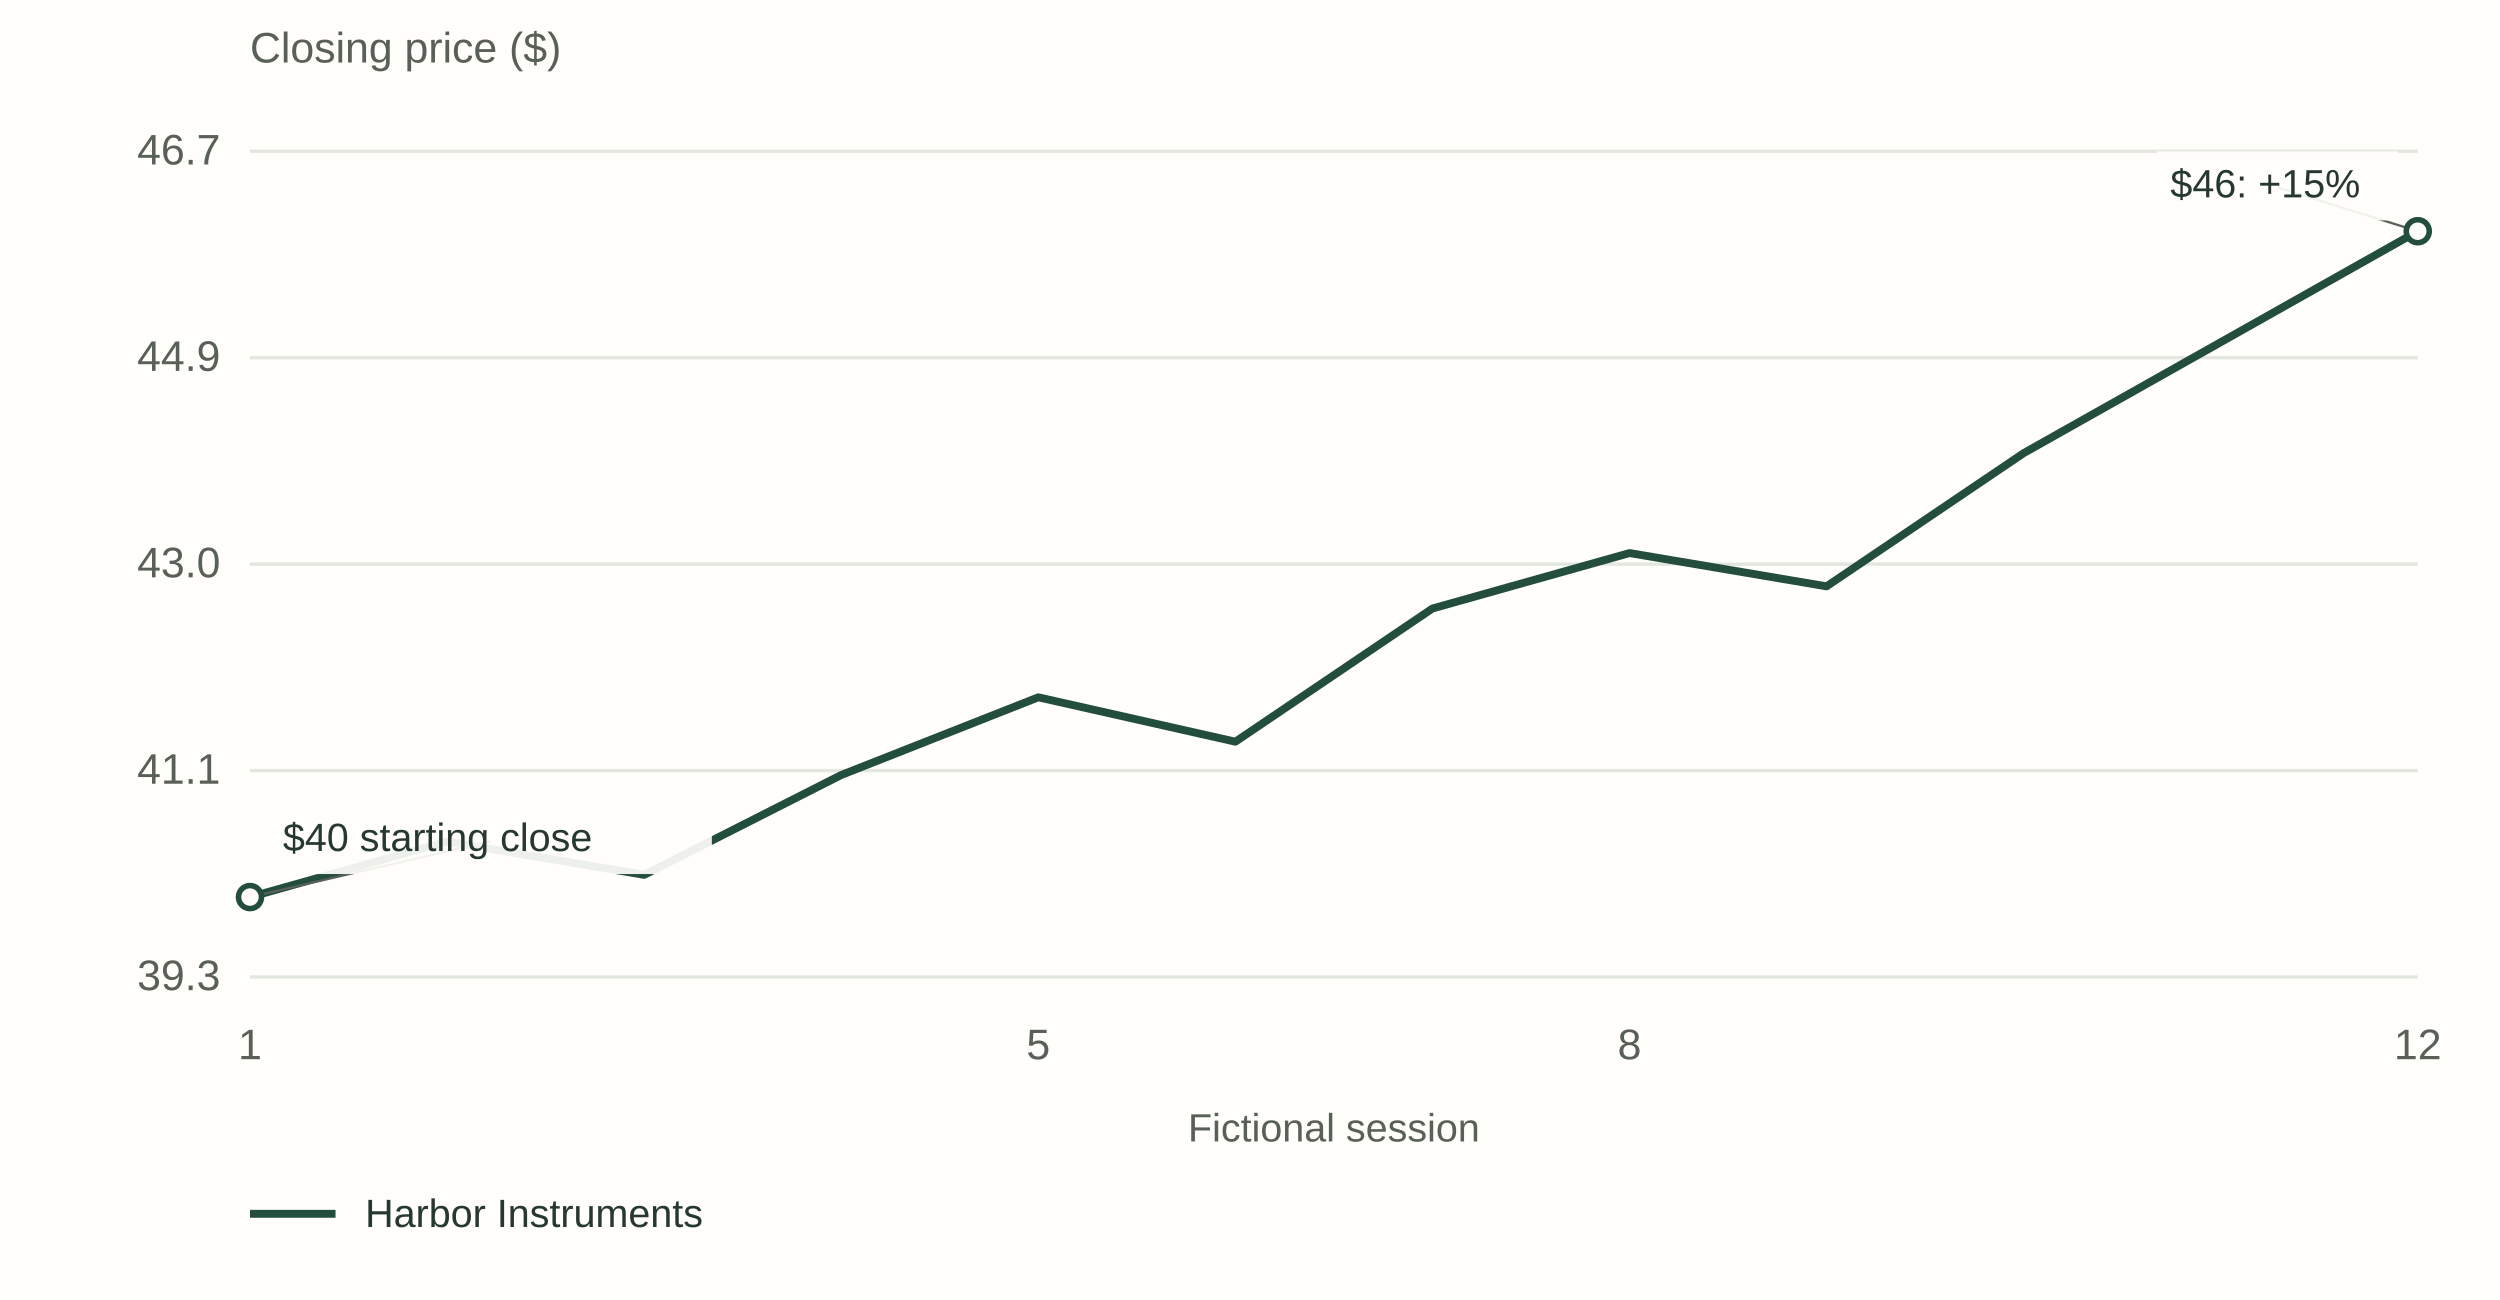
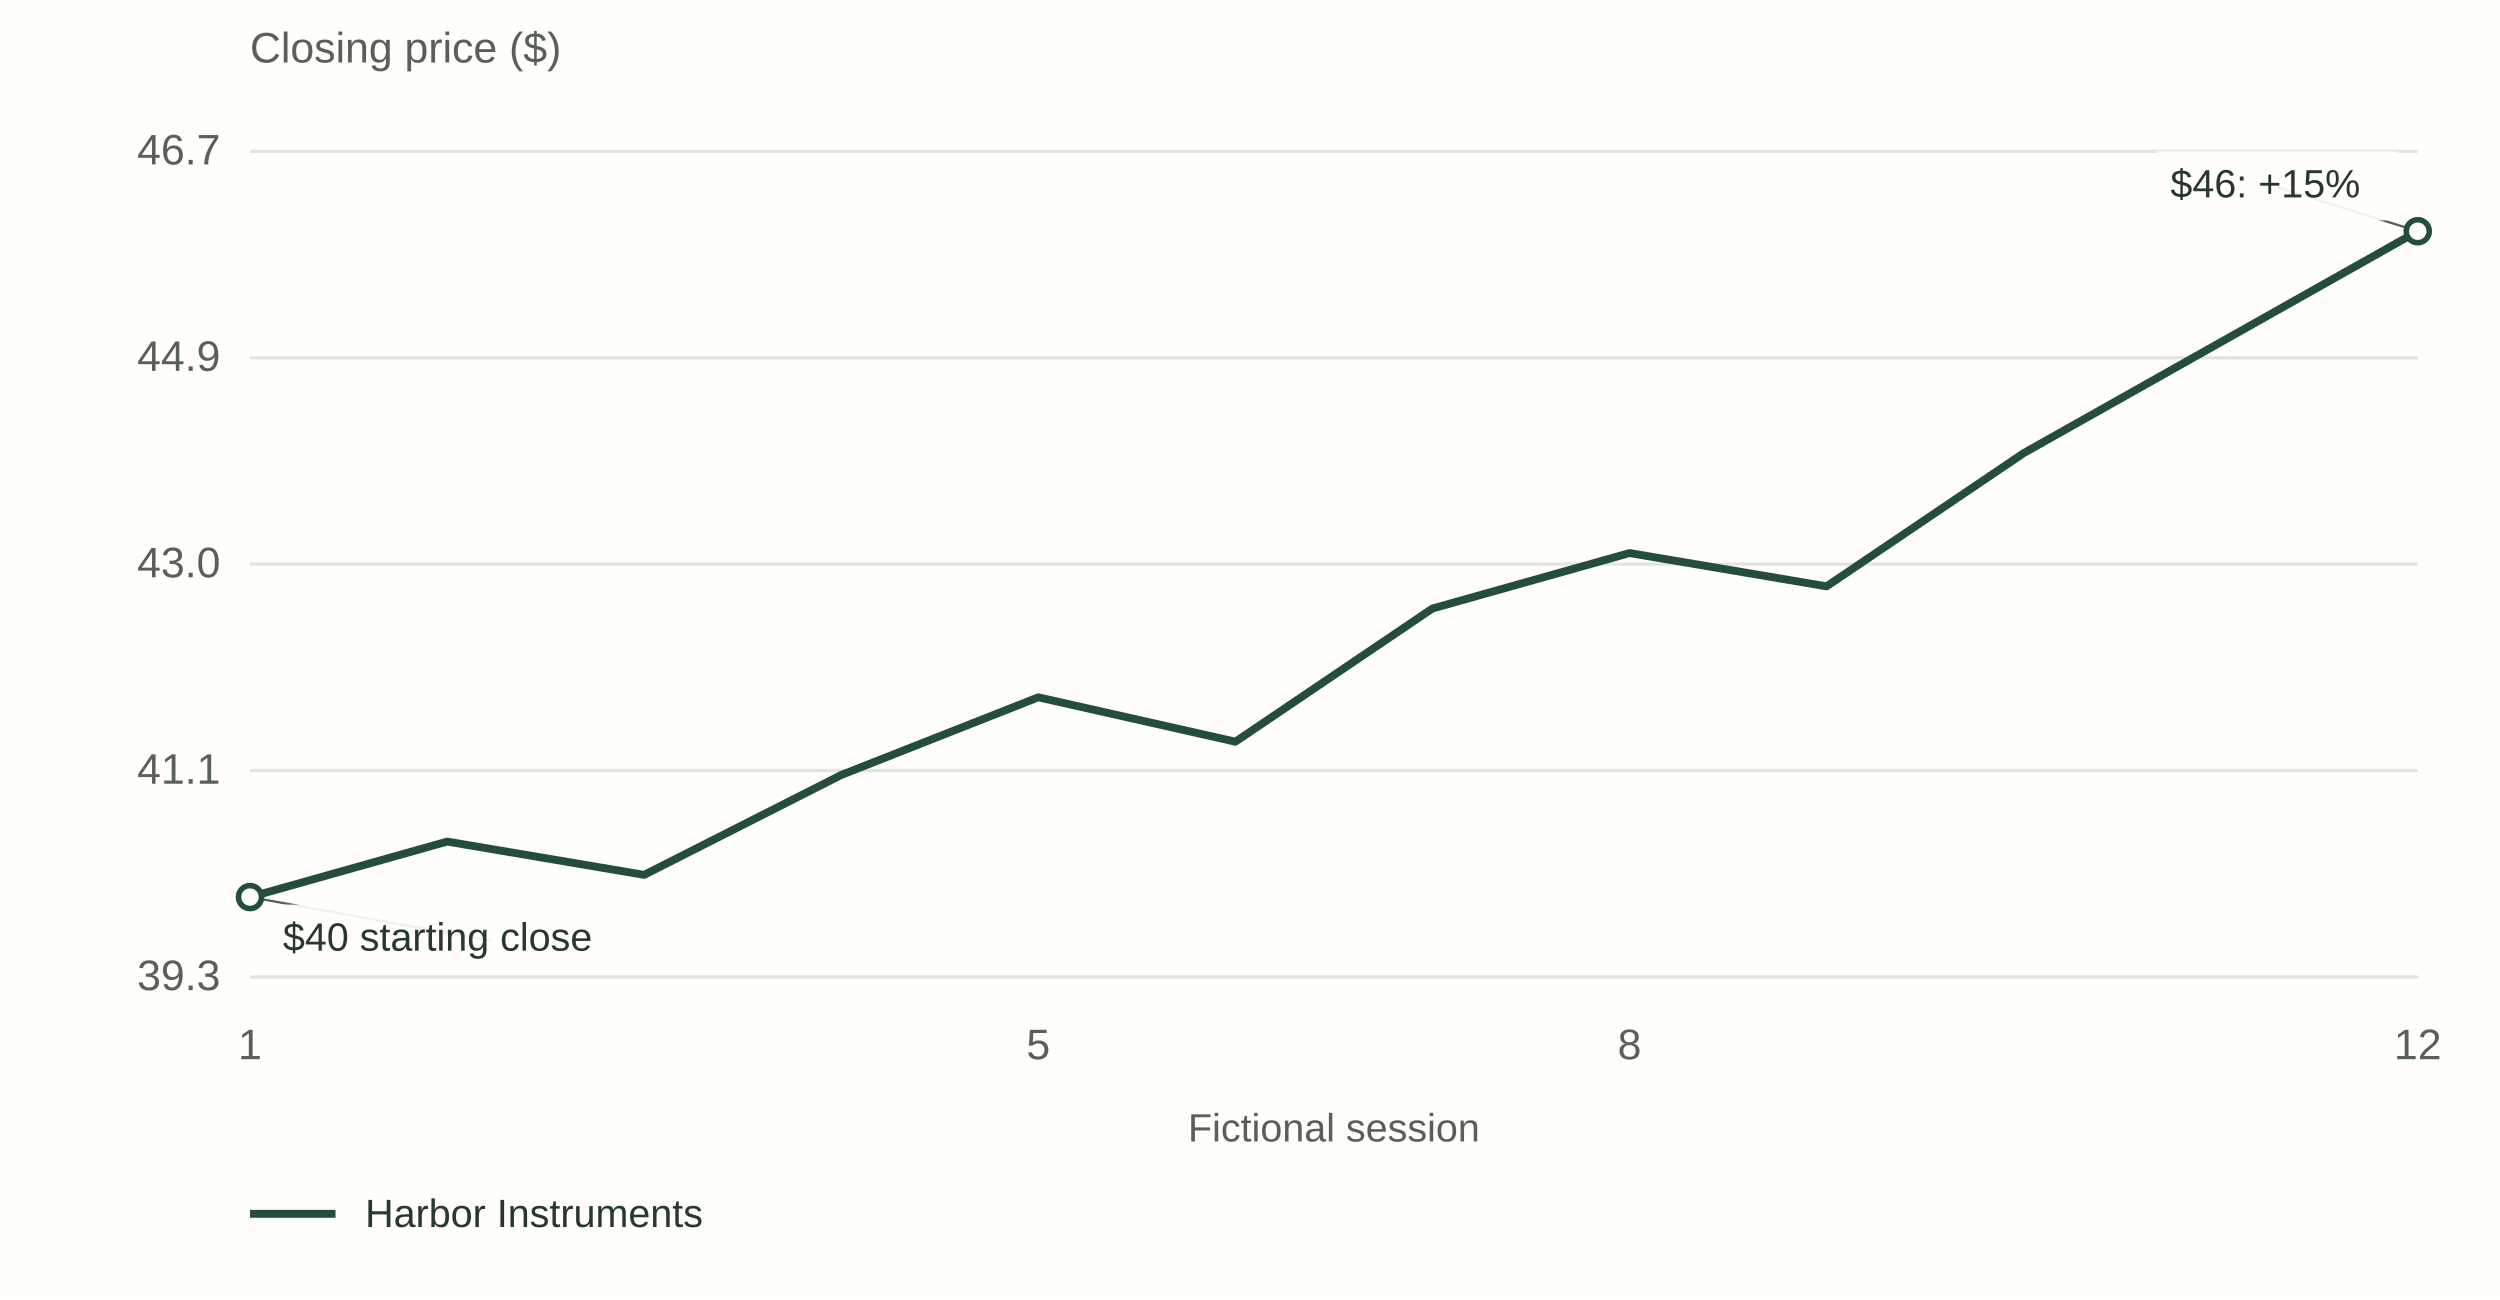
<svg xmlns="http://www.w3.org/2000/svg" viewBox="0 0 760 395" role="img" aria-label="Description before explanation">
  <style>.af-text{font-family:Arial,sans-serif;fill:#263831}</style>
  <rect width="760" height="395" fill="#fffefa" />
  <text class="af-text" x="76" y="19" text-anchor="start" style="font-size:13px;font-weight:400;fill:#586057;">Closing price ($)</text>
  <line x1="76" y1="297" x2="735" y2="297" stroke="#e2e6dd" />
  <text class="af-text" x="67" y="301" text-anchor="end" style="font-size:13px;font-weight:400;fill:#586057;">39.3</text>
  <line x1="76" y1="234.25" x2="735" y2="234.25" stroke="#e2e6dd" />
  <text class="af-text" x="67" y="238.25" text-anchor="end" style="font-size:13px;font-weight:400;fill:#586057;">41.1</text>
  <line x1="76" y1="171.5" x2="735" y2="171.5" stroke="#e2e6dd" />
  <text class="af-text" x="67" y="175.5" text-anchor="end" style="font-size:13px;font-weight:400;fill:#586057;">43.0</text>
  <line x1="76" y1="108.75" x2="735" y2="108.75" stroke="#e2e6dd" />
  <text class="af-text" x="67" y="112.75" text-anchor="end" style="font-size:13px;font-weight:400;fill:#586057;">44.9</text>
  <line x1="76" y1="46" x2="735" y2="46" stroke="#e2e6dd" />
  <text class="af-text" x="67" y="50" text-anchor="end" style="font-size:13px;font-weight:400;fill:#586057;">46.7</text>
  <text class="af-text" x="76" y="322" text-anchor="middle" style="font-size:13px;font-weight:400;fill:#586057;">1</text>
  <text class="af-text" x="315.636" y="322" text-anchor="middle" style="font-size:13px;font-weight:400;fill:#586057;">5</text>
  <text class="af-text" x="495.364" y="322" text-anchor="middle" style="font-size:13px;font-weight:400;fill:#586057;">8</text>
  <text class="af-text" x="735" y="322" text-anchor="middle" style="font-size:13px;font-weight:400;fill:#586057;">12</text>
  <text class="af-text" x="405.5" y="347" text-anchor="middle" style="font-size:12px;font-weight:400;fill:#586057;">Fictional session</text>
  <path data-series="0" d="M76.00,272.71 L135.91,255.84 L195.82,265.96 L255.73,235.60 L315.64,211.98 L375.55,225.48 L435.45,184.99 L495.36,168.13 L555.27,178.25 L615.18,137.76 L675.09,104.03 L735.00,70.29 " fill="none" stroke="#234d3d" stroke-width="2.4" stroke-linecap="round" stroke-linejoin="round" />
-   <line x1="76" y1="272.71" x2="149.2" y2="255.71" stroke="#586057" stroke-width=".7" />
+   <line x1="76" y1="272.71" x2="149.2" y2="286" stroke="#586057" stroke-width=".7" />
  <circle data-annotation-series="0" data-value="40" cx="76" cy="272.71" r="3.5" fill="#fffefa" stroke="#234d3d" stroke-width="1.7" />
-   <rect x="82" y="244.71" width="134.4" height="21" fill="#fffefa" opacity=".92" />
-   <text class="af-text" x="86" y="258.71" text-anchor="start" style="font-size:12px;font-weight:400;fill:#263831;">$40 starting close</text>
+   <rect x="82" y="275" width="134.4" height="21" fill="#fffefa" opacity=".92" />
+   <text class="af-text" x="86" y="289" text-anchor="start" style="font-size:12px;font-weight:400;fill:#263831;">$40 starting close</text>
  <line x1="735" y1="70.29" x2="692.4" y2="57" stroke="#586057" stroke-width=".7" />
  <circle data-annotation-series="0" data-value="46" cx="735" cy="70.29" r="3.5" fill="#fffefa" stroke="#234d3d" stroke-width="1.7" />
  <rect x="655.8" y="46" width="73.2" height="21" fill="#fffefa" opacity=".92" />
  <text class="af-text" x="659.8" y="60" text-anchor="start" style="font-size:12px;font-weight:400;fill:#263831;">$46: +15%</text>
  <line x1="76" x2="102" y1="369" y2="369" stroke="#234d3d" stroke-width="2.4" />
  <text class="af-text" x="111" y="373" text-anchor="start" style="font-size:12px;font-weight:400;fill:#263831;">Harbor Instruments</text>
</svg>
